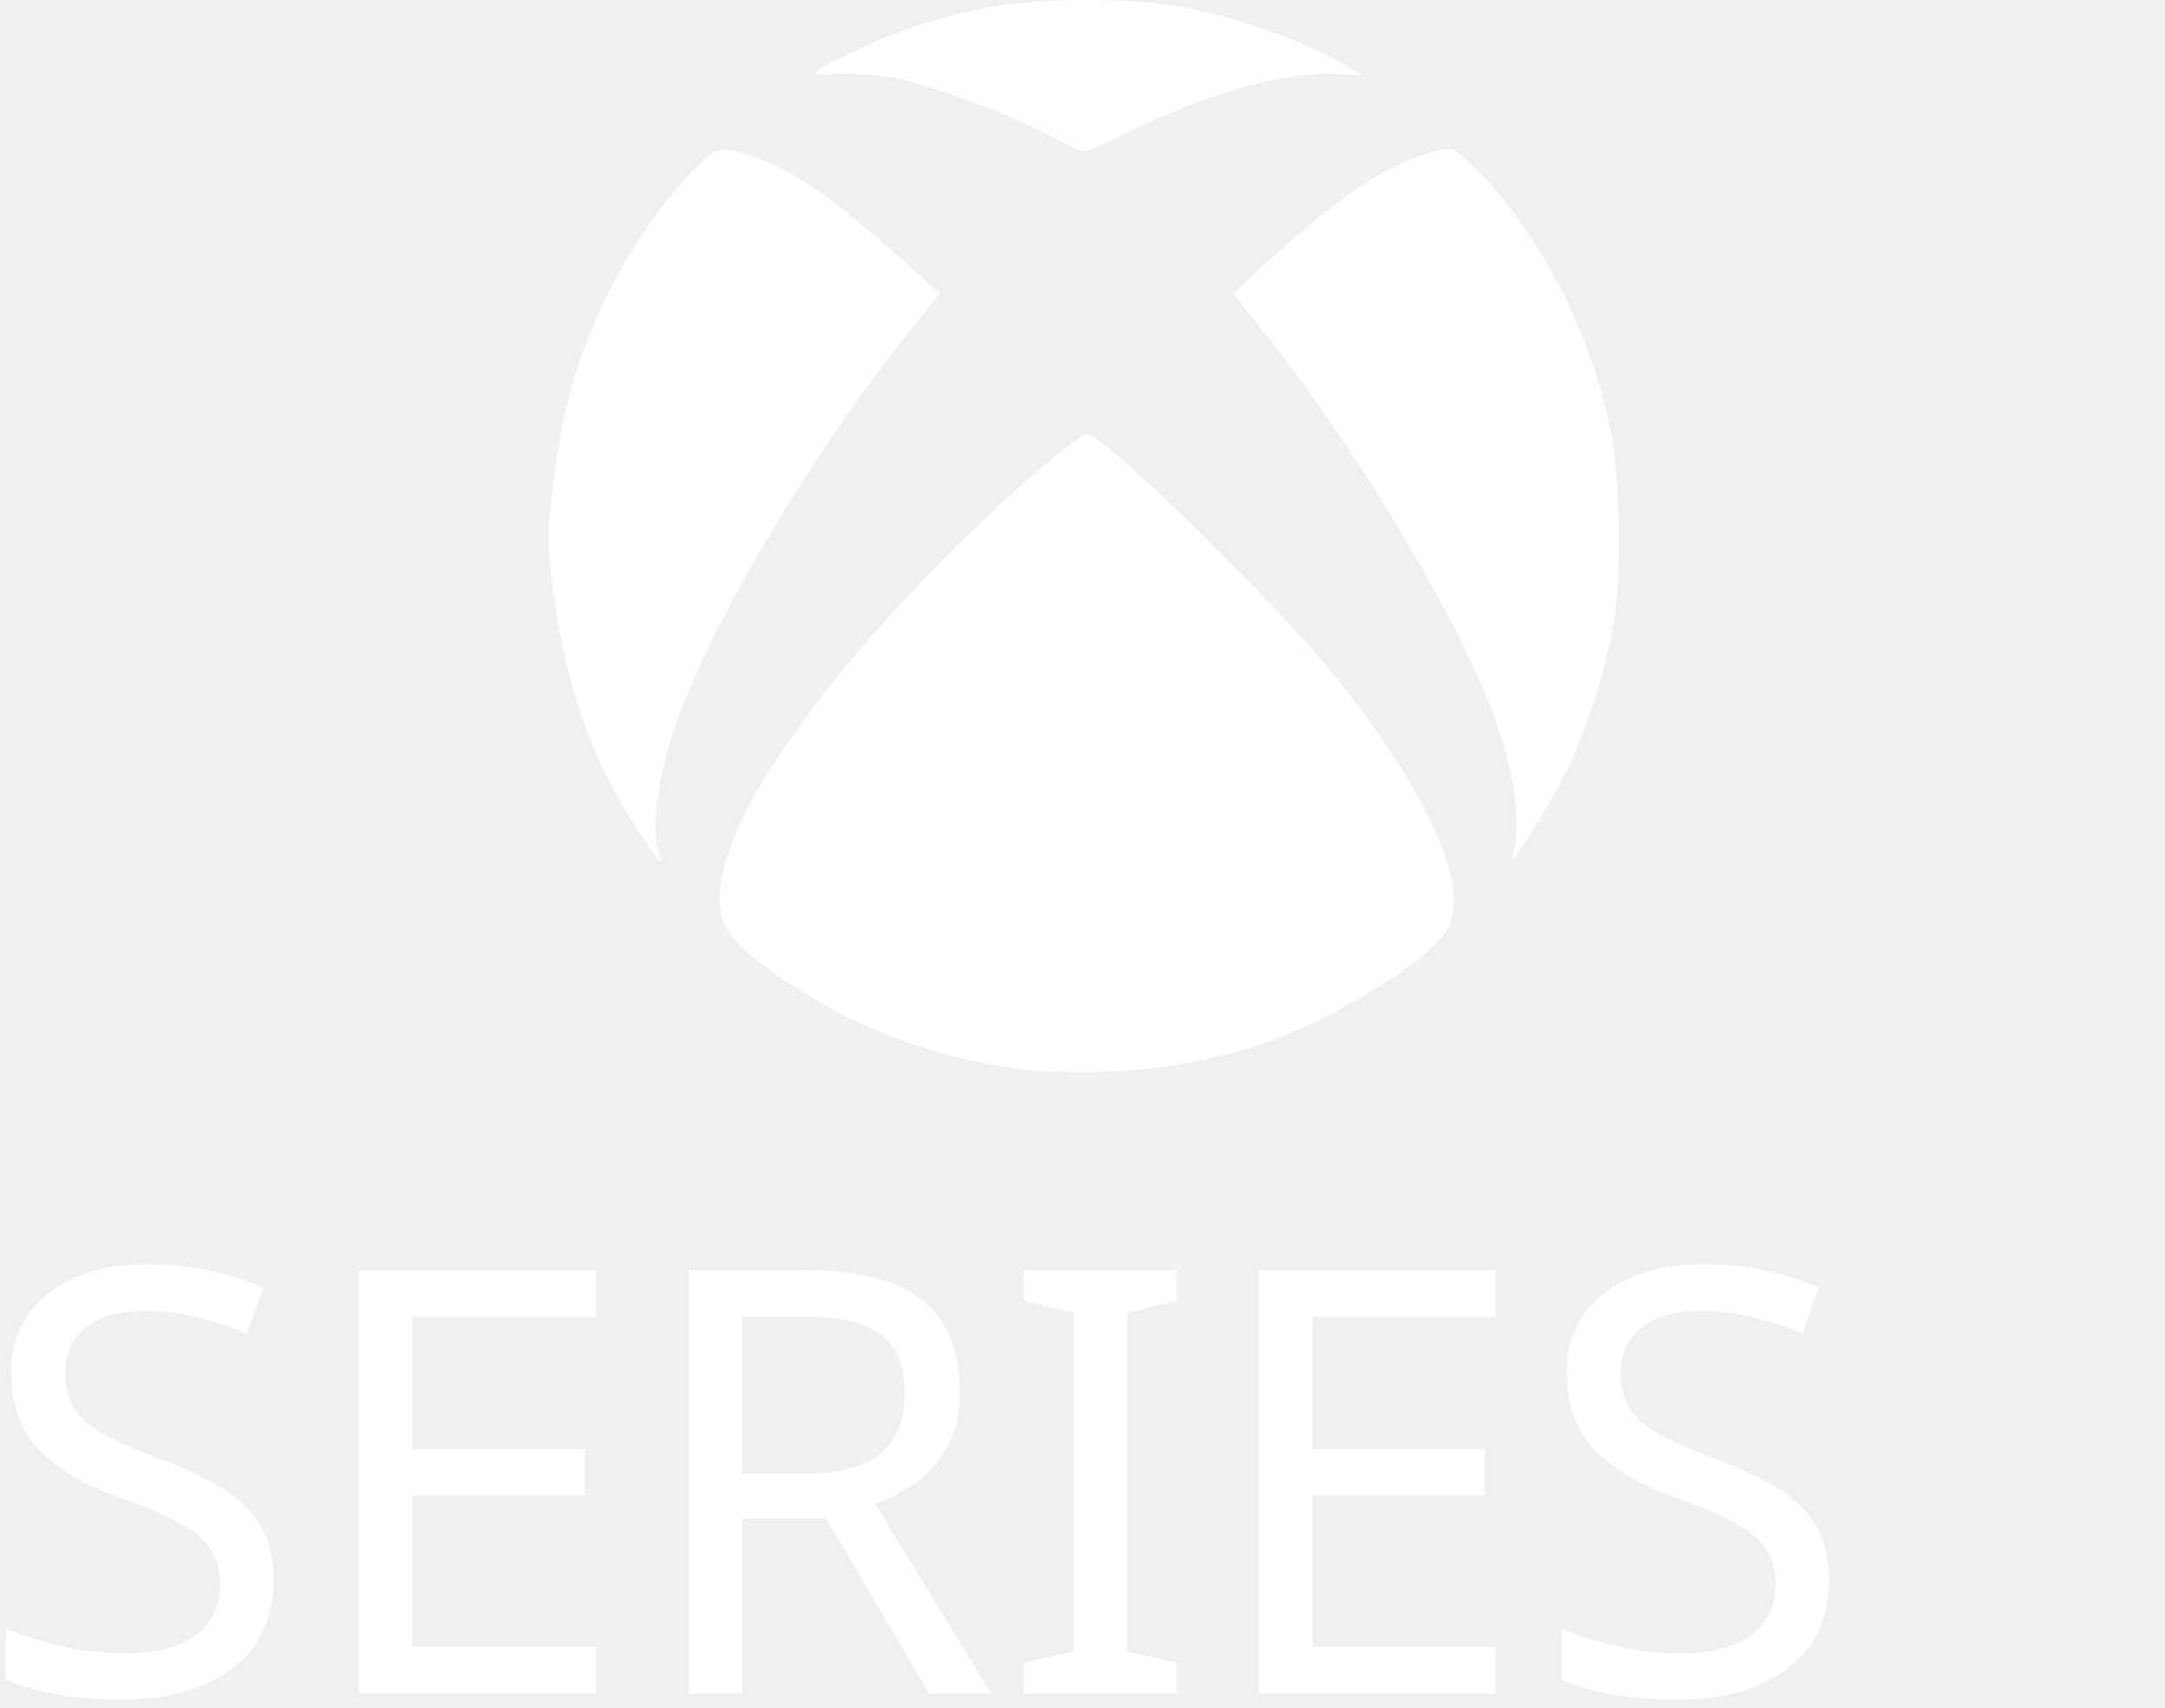
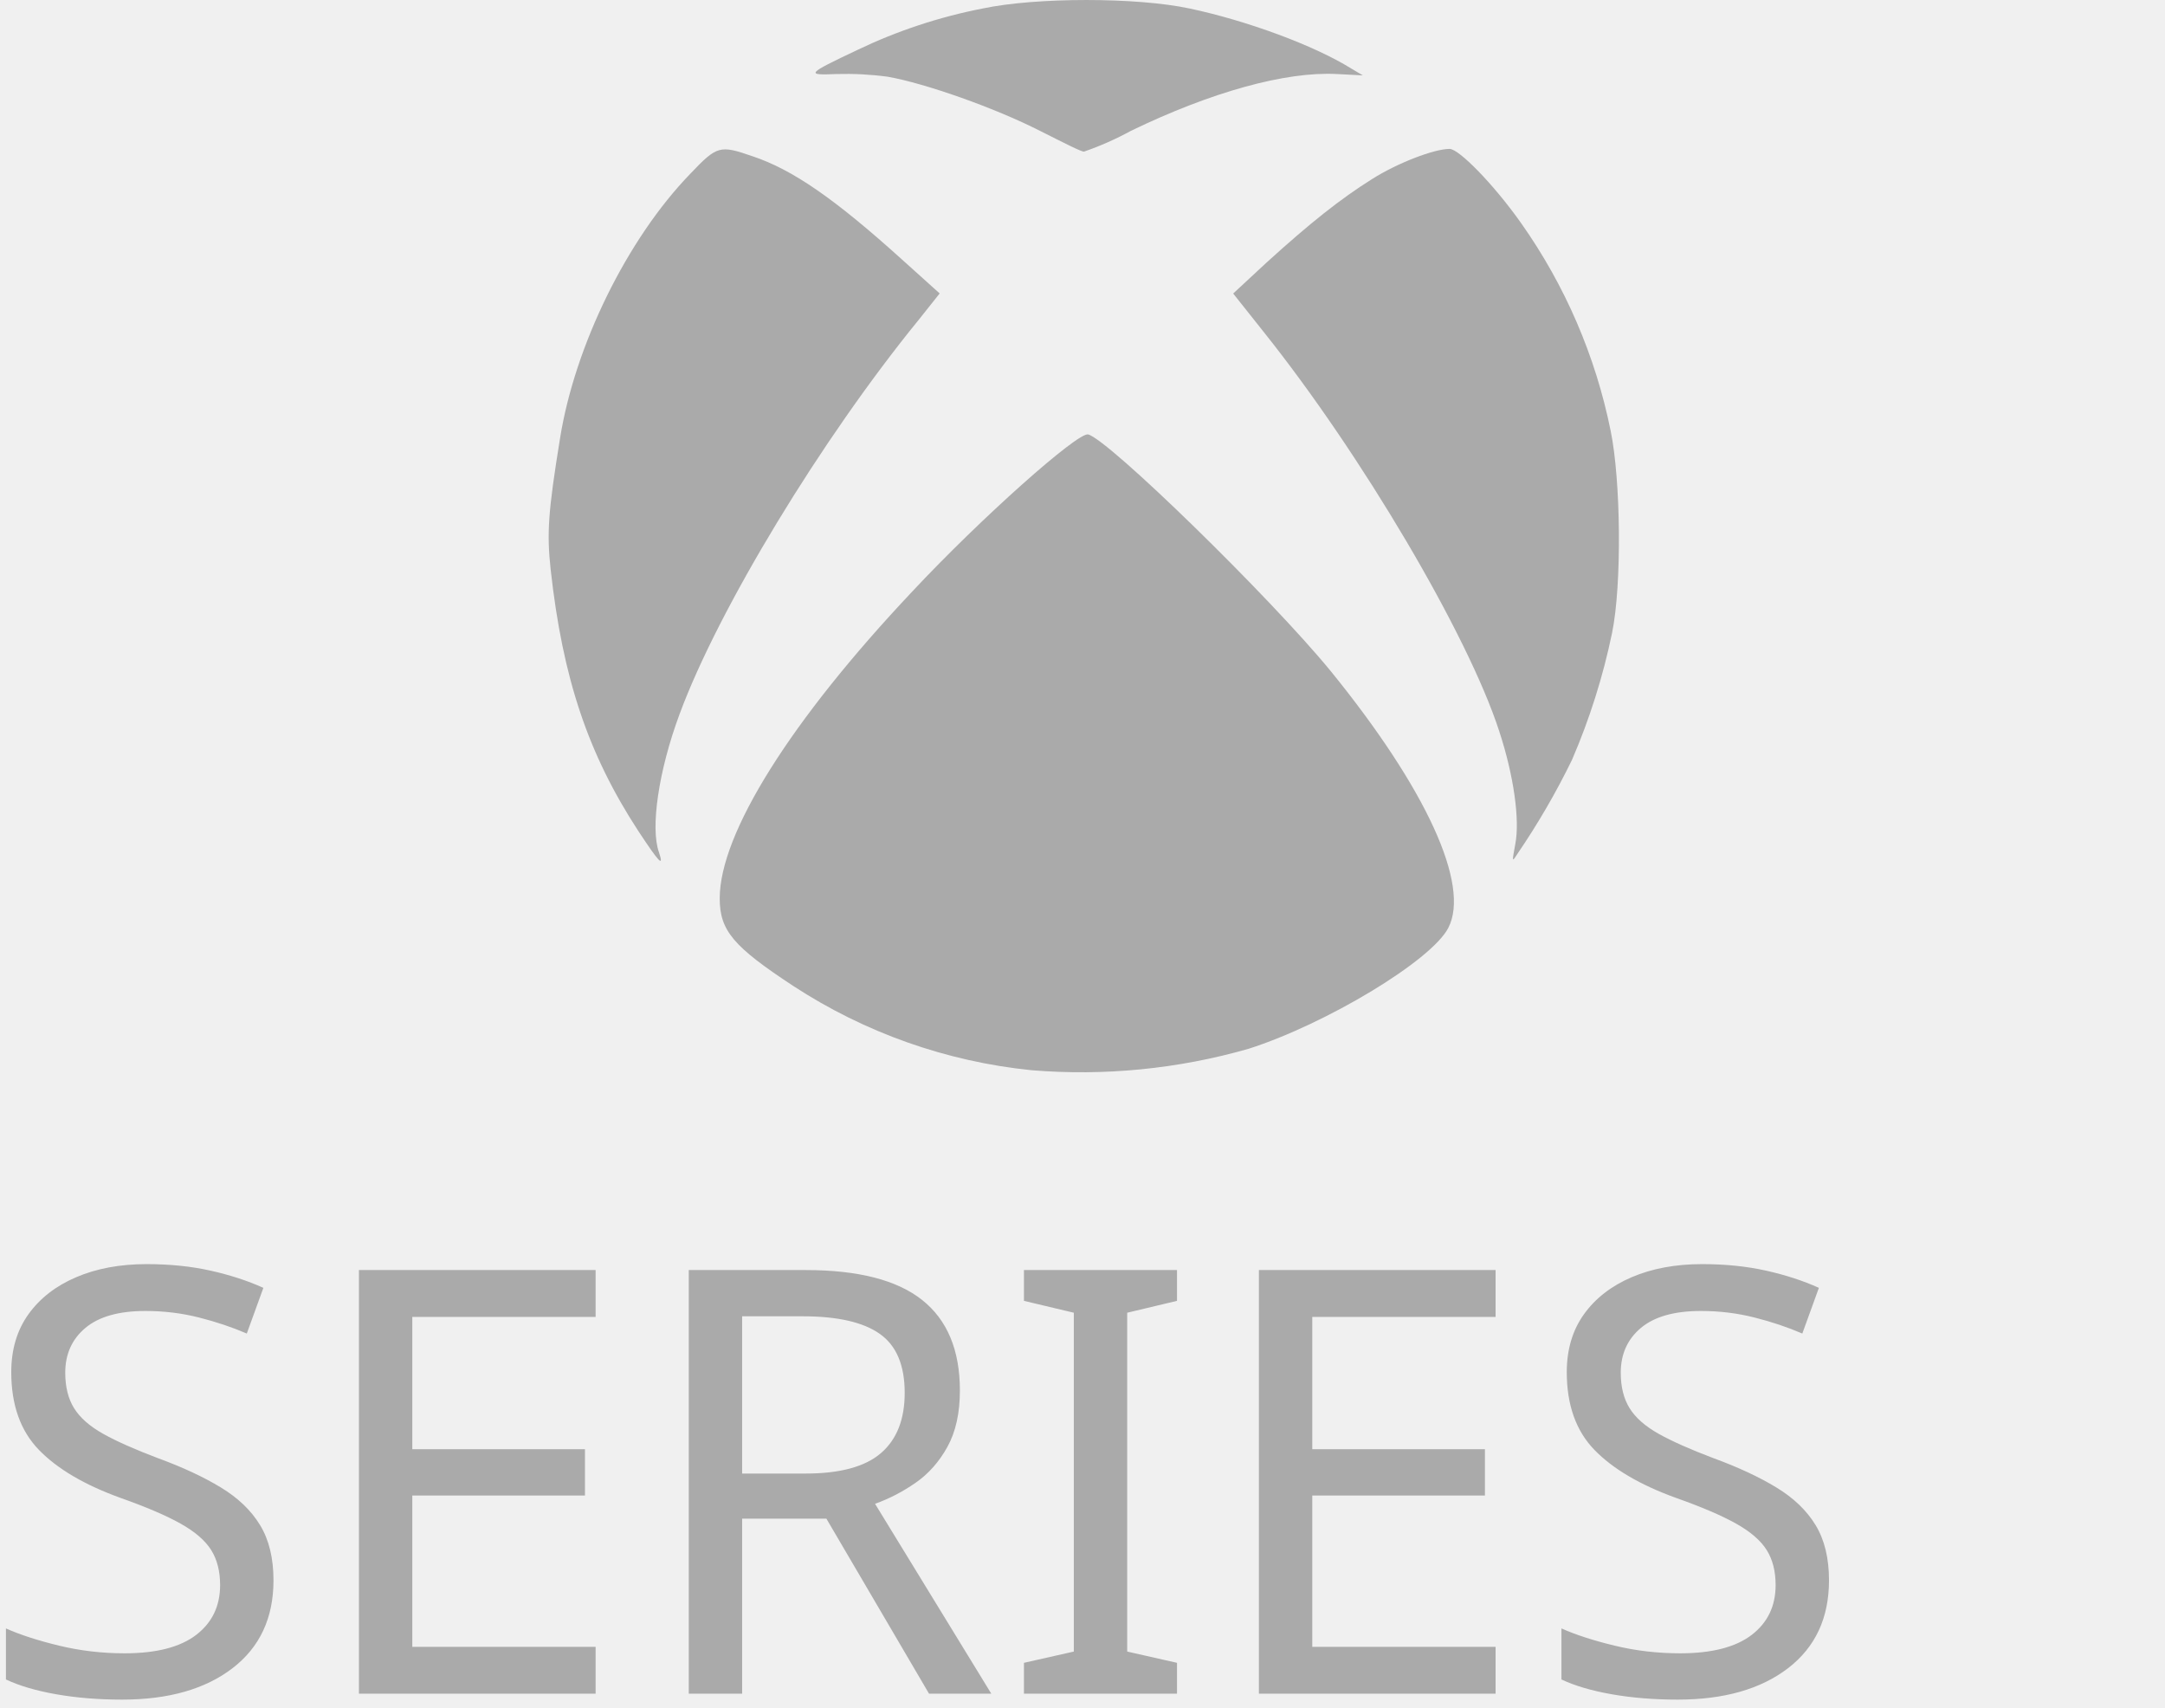
<svg xmlns="http://www.w3.org/2000/svg" viewBox="0 0 558.97 440.86">
-   <path d="M266.27 276.27a137.89 137.89 0 0 1-61.45-21.74c-15.53-10.19-19-14.33-19-22.61 0-16.74 18.29-45.91 49.71-79.22 17.77-19 42.62-41.08 45.39-40.56 5.17 1.21 46.94 41.94 62.65 61.1 24.68 30.37 36.07 55.22 30.37 66.27-4.31 8.46-31.58 24.85-51.6 31.24a156.94 156.94 0 0 1-56.07 5.52zm-101.49-61.78c-12.94-19.85-19.5-39.36-22.61-67.49-1-9.32-.69-14.67 2.42-33.82 3.8-23.82 17.26-51.44 33.66-68.35 6.9-7.25 7.59-7.42 16.05-4.49 10.35 3.45 21.22 11 38.31 26.41l10 9-5.35 6.73c-25.2 30.9-51.78 74.74-61.79 101.83-5.47 14.69-7.58 29.48-5.34 35.69 1.38 4.15 0 2.6-5.35-5.51zm226.44 3.45c1.21-6.22-.34-17.61-4.14-29.17-8.11-25-35.56-71.45-60.75-103l-7.94-10 8.61-7.99c11.22-10.18 19-16.39 27.27-21.57 6.55-4.14 16-7.77 20-7.77 2.41 0 11.39 9.15 18.46 19.16a141.37 141.37 0 0 1 23.13 53.68c2.59 12.6 2.93 39.52.35 52.12a169.08 169.08 0 0 1-10.36 32.79 193.55 193.55 0 0 1-14.15 24.34c-1.34 2.07-1.34 2.07-.48-2.59zM268.51 33.78C257 27.92 239 21.53 229.16 19.8a82.19 82.19 0 0 0-13.16-.69c-8.11.35-7.76 0 5.35-6.21a134.06 134.06 0 0 1 32.32-10.7c13.8-2.93 39.86-2.93 53.5 0 14.67 3.11 32.1 9.49 41.77 15.53l2.93 1.73-6.73-.35c-13.29-.69-32.45 4.66-53.16 14.67a78.42 78.42 0 0 1-12.08 5.35c-.52.18-5.52-2.41-11.39-5.35z" style="fill:#fff" />
-   <text transform="translate(-6.28 437.22)" style="isolation:isolate;font-size:153.17px;font-family:XBOX360,X360 by Redge;fill:#fff">SERIES</text>
+   <defs>
+     <style>.cls-1,.cls-2{fill:#aaa;}.cls-2{isolation:isolate;font-size:153.17px;font-family:XBOX360, X360 by Redge;}</style>
+   </defs>
+   <g id="xbox">
+     <path id="logo-3" data-name="logo" class="cls-1" d="M266.27,276.27a137.89,137.89,0,0,1-61.45-21.74c-15.53-10.19-19-14.33-19-22.61,0-16.74,18.29-45.91,49.71-79.22,17.77-19,42.62-41.08,45.39-40.56,5.17,1.21,46.94,41.94,62.65,61.1,24.68,30.37,36.07,55.22,30.37,66.27-4.31,8.46-31.58,24.85-51.6,31.24A156.94,156.94,0,0,1,266.27,276.27ZM164.78,214.49c-12.94-19.85-19.5-39.36-22.61-67.49-1-9.32-.69-14.67,2.42-33.82,3.8-23.82,17.26-51.44,33.66-68.35,6.9-7.25,7.59-7.42,16.05-4.49,10.35,3.45,21.22,11,38.31,26.41l10,9-5.35,6.73c-25.2,30.9-51.78,74.74-61.79,101.83C170,199,167.89,213.79,170.13,220,171.51,224.15,170.13,222.6,164.78,214.49Zm226.44,3.45c1.21-6.22-.34-17.61-4.14-29.17-8.11-25-35.56-71.45-60.75-103l-7.94-10L327,67.78c11.22-10.18,19-16.39,27.27-21.57,6.55-4.14,16-7.77,20-7.77,2.41,0,11.39,9.15,18.46,19.16a141.37,141.37,0,0,1,23.13,53.68c2.59,12.6,2.93,39.52.35,52.12a169.08,169.08,0,0,1-10.36,32.79,193.55,193.55,0,0,1-14.15,24.34C390.36,222.6,390.36,222.6,391.22,217.94ZM268.51,33.78C257,27.92,239,21.53,229.16,19.8A82.19,82.19,0,0,0,216,19.11c-8.11.35-7.76,0,5.35-6.21A134.06,134.06,0,0,1,253.67,2.2c13.8-2.93,39.86-2.93,53.5,0,14.67,3.11,32.1,9.49,41.77,15.53l2.93,1.73-6.73-.35c-13.29-.69-32.45,4.66-53.16,14.67a78.42,78.42,0,0,1-12.08,5.35C279.38,39.31,274.38,36.72,268.51,33.78Z" />
+     <text class="cls-2" transform="translate(-6.28 437.22)">SERIES</text>
+   </g>
</svg>
